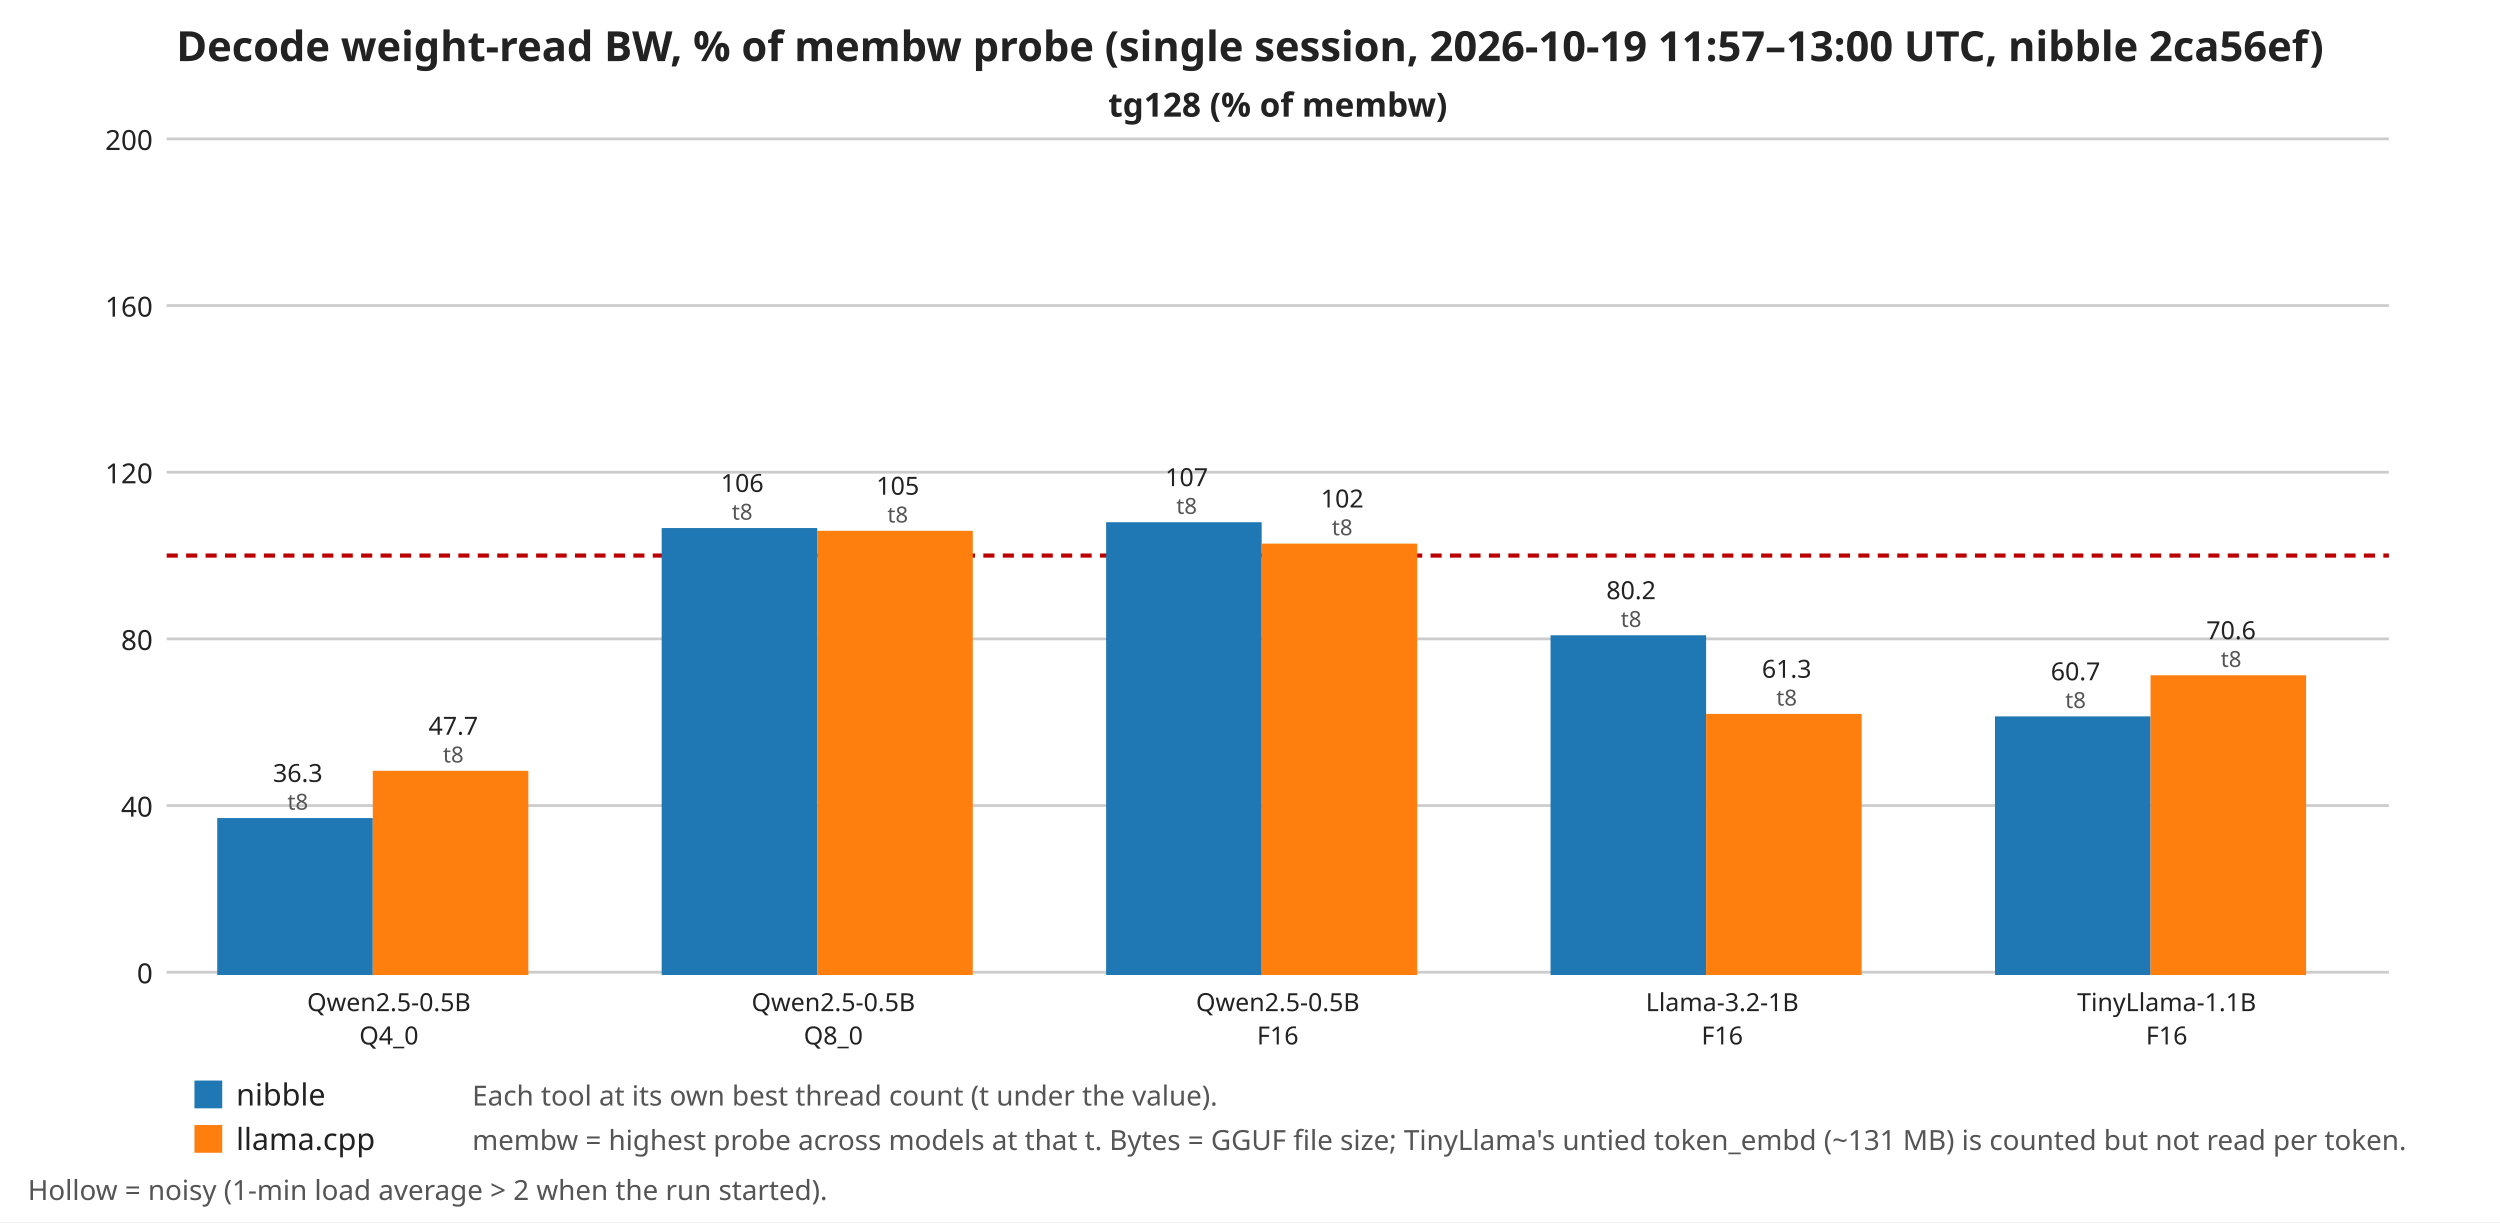
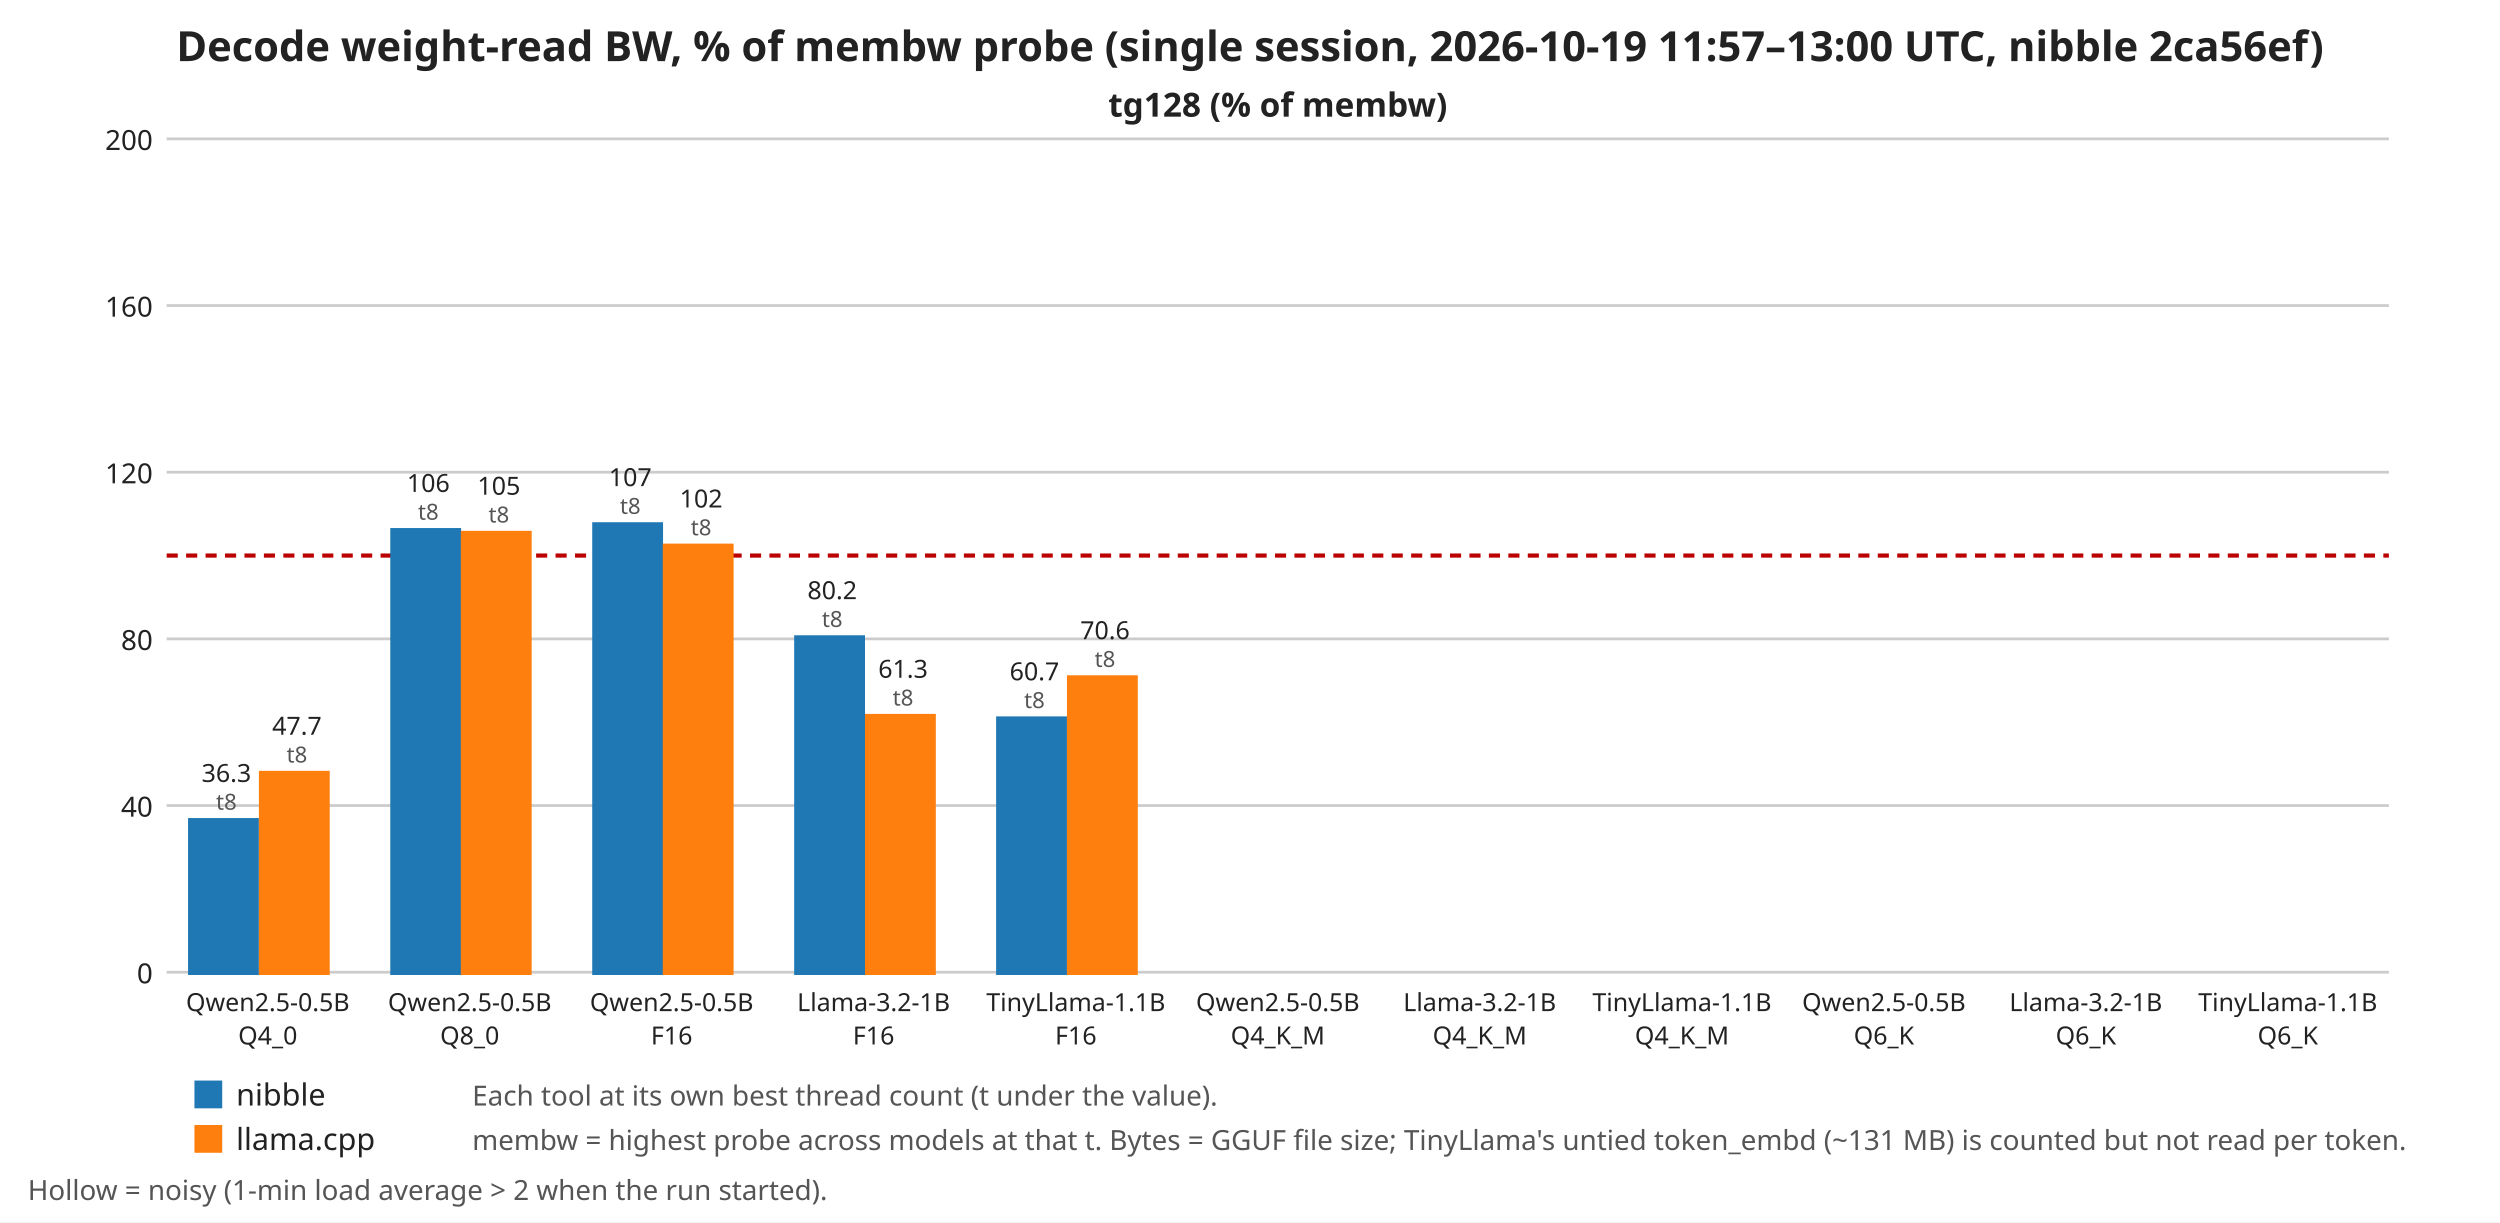
<svg xmlns="http://www.w3.org/2000/svg" width="900" height="440" viewBox="0 0 900 440">
  <rect width="900" height="440" fill="white" />
  <text x="450.0" y="22.0" font-family="sans-serif" font-size="15" text-anchor="middle" font-weight="bold" fill="#222">Decode weight-read BW, % of membw probe (single session, 2026-10-19 11:57–13:00 UTC, nibble 2ca56ef)</text>
  <line x1="60.0" y1="350.0" x2="860.0" y2="350.0" stroke="#ccc" stroke-width="1" />
  <text x="55.0" y="354.0" font-family="sans-serif" font-size="10" text-anchor="end" font-weight="normal" fill="#222">0</text>
  <line x1="60.0" y1="290.0" x2="860.0" y2="290.0" stroke="#ccc" stroke-width="1" />
  <text x="55.0" y="294.0" font-family="sans-serif" font-size="10" text-anchor="end" font-weight="normal" fill="#222">40</text>
  <line x1="60.0" y1="230.0" x2="860.0" y2="230.0" stroke="#ccc" stroke-width="1" />
  <text x="55.0" y="234.0" font-family="sans-serif" font-size="10" text-anchor="end" font-weight="normal" fill="#222">80</text>
  <line x1="60.0" y1="170.0" x2="860.0" y2="170.0" stroke="#ccc" stroke-width="1" />
  <text x="55.0" y="174.0" font-family="sans-serif" font-size="10" text-anchor="end" font-weight="normal" fill="#222">120</text>
  <line x1="60.0" y1="110.0" x2="860.0" y2="110.0" stroke="#ccc" stroke-width="1" />
  <text x="55.0" y="114.0" font-family="sans-serif" font-size="10" text-anchor="end" font-weight="normal" fill="#222">160</text>
  <line x1="60.0" y1="50.0" x2="860.0" y2="50.0" stroke="#ccc" stroke-width="1" />
  <text x="55.0" y="54.0" font-family="sans-serif" font-size="10" text-anchor="end" font-weight="normal" fill="#222">200</text>
  <text x="460.0" y="42.0" font-family="sans-serif" font-size="12" text-anchor="middle" font-weight="bold" fill="#222">tg128 (% of membw)</text>
  <line x1="60.0" y1="200.0" x2="860.0" y2="200.0" stroke="#b00" stroke-width="1.5" stroke-dasharray="4 3" />
-   <rect x="79.2" y="295.5" width="54.0" height="54.5" fill="#1f77b4" stroke="#1f77b4" stroke-width="2" />
-   <text x="107.2" y="281.5" font-family="sans-serif" font-size="9" text-anchor="middle" font-weight="normal" fill="#222">36.3</text>
-   <text x="107.2" y="291.5" font-family="sans-serif" font-size="8" text-anchor="middle" font-weight="normal" fill="#555">t8</text>
-   <rect x="135.2" y="278.5" width="54.0" height="71.5" fill="#ff7f0e" stroke="#ff7f0e" stroke-width="2" />
-   <text x="163.2" y="264.5" font-family="sans-serif" font-size="9" text-anchor="middle" font-weight="normal" fill="#222">47.7</text>
-   <text x="163.2" y="274.5" font-family="sans-serif" font-size="8" text-anchor="middle" font-weight="normal" fill="#555">t8</text>
-   <text x="140.0" y="364.0" font-family="sans-serif" font-size="9" text-anchor="middle" font-weight="normal" fill="#222">Qwen2.5-0.5B</text>
-   <text x="140.0" y="376.0" font-family="sans-serif" font-size="9" text-anchor="middle" font-weight="normal" fill="#222">Q4_0</text>
-   <rect x="239.2" y="191.1" width="54.0" height="158.9" fill="#1f77b4" stroke="#1f77b4" stroke-width="2" />
-   <text x="267.2" y="177.1" font-family="sans-serif" font-size="9" text-anchor="middle" font-weight="normal" fill="#222">106</text>
-   <text x="267.2" y="187.1" font-family="sans-serif" font-size="8" text-anchor="middle" font-weight="normal" fill="#555">t8</text>
-   <rect x="295.2" y="192.1" width="54.0" height="157.9" fill="#ff7f0e" stroke="#ff7f0e" stroke-width="2" />
-   <text x="323.2" y="178.1" font-family="sans-serif" font-size="9" text-anchor="middle" font-weight="normal" fill="#222">105</text>
-   <text x="323.2" y="188.1" font-family="sans-serif" font-size="8" text-anchor="middle" font-weight="normal" fill="#555">t8</text>
-   <text x="300.0" y="364.0" font-family="sans-serif" font-size="9" text-anchor="middle" font-weight="normal" fill="#222">Qwen2.5-0.5B</text>
-   <text x="300.0" y="376.0" font-family="sans-serif" font-size="9" text-anchor="middle" font-weight="normal" fill="#222">Q8_0</text>
-   <rect x="399.2" y="189.0" width="54.0" height="161.0" fill="#1f77b4" stroke="#1f77b4" stroke-width="2" />
-   <text x="427.2" y="175.0" font-family="sans-serif" font-size="9" text-anchor="middle" font-weight="normal" fill="#222">107</text>
-   <text x="427.2" y="185.0" font-family="sans-serif" font-size="8" text-anchor="middle" font-weight="normal" fill="#555">t8</text>
-   <rect x="455.2" y="196.7" width="54.0" height="153.3" fill="#ff7f0e" stroke="#ff7f0e" stroke-width="2" />
-   <text x="483.2" y="182.7" font-family="sans-serif" font-size="9" text-anchor="middle" font-weight="normal" fill="#222">102</text>
-   <text x="483.2" y="192.7" font-family="sans-serif" font-size="8" text-anchor="middle" font-weight="normal" fill="#555">t8</text>
+   <rect x="68.7" y="295.5" width="23.5" height="54.5" fill="#1f77b4" stroke="#1f77b4" stroke-width="2" />
+   <text x="81.5" y="281.5" font-family="sans-serif" font-size="9" text-anchor="middle" font-weight="normal" fill="#222">36.3</text>
+   <text x="81.5" y="291.5" font-family="sans-serif" font-size="8" text-anchor="middle" font-weight="normal" fill="#555">t8</text>
+   <rect x="94.2" y="278.5" width="23.5" height="71.5" fill="#ff7f0e" stroke="#ff7f0e" stroke-width="2" />
+   <text x="106.9" y="264.5" font-family="sans-serif" font-size="9" text-anchor="middle" font-weight="normal" fill="#222">47.7</text>
+   <text x="106.9" y="274.5" font-family="sans-serif" font-size="8" text-anchor="middle" font-weight="normal" fill="#555">t8</text>
+   <text x="96.4" y="364.0" font-family="sans-serif" font-size="9" text-anchor="middle" font-weight="normal" fill="#222">Qwen2.5-0.5B</text>
+   <text x="96.4" y="376.0" font-family="sans-serif" font-size="9" text-anchor="middle" font-weight="normal" fill="#222">Q4_0</text>
+   <rect x="141.5" y="191.1" width="23.5" height="158.9" fill="#1f77b4" stroke="#1f77b4" stroke-width="2" />
+   <text x="154.2" y="177.1" font-family="sans-serif" font-size="9" text-anchor="middle" font-weight="normal" fill="#222">106</text>
+   <text x="154.2" y="187.1" font-family="sans-serif" font-size="8" text-anchor="middle" font-weight="normal" fill="#555">t8</text>
+   <rect x="166.9" y="192.1" width="23.5" height="157.9" fill="#ff7f0e" stroke="#ff7f0e" stroke-width="2" />
+   <text x="179.6" y="178.1" font-family="sans-serif" font-size="9" text-anchor="middle" font-weight="normal" fill="#222">105</text>
+   <text x="179.6" y="188.1" font-family="sans-serif" font-size="8" text-anchor="middle" font-weight="normal" fill="#555">t8</text>
+   <text x="169.1" y="364.0" font-family="sans-serif" font-size="9" text-anchor="middle" font-weight="normal" fill="#222">Qwen2.5-0.5B</text>
+   <text x="169.1" y="376.0" font-family="sans-serif" font-size="9" text-anchor="middle" font-weight="normal" fill="#222">Q8_0</text>
+   <rect x="214.2" y="189.0" width="23.5" height="161.0" fill="#1f77b4" stroke="#1f77b4" stroke-width="2" />
+   <text x="226.9" y="175.0" font-family="sans-serif" font-size="9" text-anchor="middle" font-weight="normal" fill="#222">107</text>
+   <text x="226.9" y="185.0" font-family="sans-serif" font-size="8" text-anchor="middle" font-weight="normal" fill="#555">t8</text>
+   <rect x="239.6" y="196.7" width="23.5" height="153.3" fill="#ff7f0e" stroke="#ff7f0e" stroke-width="2" />
+   <text x="252.4" y="182.7" font-family="sans-serif" font-size="9" text-anchor="middle" font-weight="normal" fill="#222">102</text>
+   <text x="252.4" y="192.7" font-family="sans-serif" font-size="8" text-anchor="middle" font-weight="normal" fill="#555">t8</text>
+   <text x="241.8" y="364.0" font-family="sans-serif" font-size="9" text-anchor="middle" font-weight="normal" fill="#222">Qwen2.5-0.5B</text>
+   <text x="241.8" y="376.0" font-family="sans-serif" font-size="9" text-anchor="middle" font-weight="normal" fill="#222">F16</text>
+   <rect x="286.9" y="229.7" width="23.5" height="120.3" fill="#1f77b4" stroke="#1f77b4" stroke-width="2" />
+   <text x="299.6" y="215.7" font-family="sans-serif" font-size="9" text-anchor="middle" font-weight="normal" fill="#222">80.2</text>
+   <text x="299.6" y="225.7" font-family="sans-serif" font-size="8" text-anchor="middle" font-weight="normal" fill="#555">t8</text>
+   <rect x="312.4" y="258.0" width="23.5" height="92.0" fill="#ff7f0e" stroke="#ff7f0e" stroke-width="2" />
+   <text x="325.1" y="244.0" font-family="sans-serif" font-size="9" text-anchor="middle" font-weight="normal" fill="#222">61.3</text>
+   <text x="325.1" y="254.0" font-family="sans-serif" font-size="8" text-anchor="middle" font-weight="normal" fill="#555">t8</text>
+   <text x="314.5" y="364.0" font-family="sans-serif" font-size="9" text-anchor="middle" font-weight="normal" fill="#222">Llama-3.2-1B</text>
+   <text x="314.5" y="376.0" font-family="sans-serif" font-size="9" text-anchor="middle" font-weight="normal" fill="#222">F16</text>
+   <rect x="359.6" y="258.9" width="23.5" height="91.1" fill="#1f77b4" stroke="#1f77b4" stroke-width="2" />
+   <text x="372.4" y="244.9" font-family="sans-serif" font-size="9" text-anchor="middle" font-weight="normal" fill="#222">60.7</text>
+   <text x="372.4" y="254.9" font-family="sans-serif" font-size="8" text-anchor="middle" font-weight="normal" fill="#555">t8</text>
+   <rect x="385.1" y="244.1" width="23.5" height="105.9" fill="#ff7f0e" stroke="#ff7f0e" stroke-width="2" />
+   <text x="397.8" y="230.1" font-family="sans-serif" font-size="9" text-anchor="middle" font-weight="normal" fill="#222">70.6</text>
+   <text x="397.8" y="240.1" font-family="sans-serif" font-size="8" text-anchor="middle" font-weight="normal" fill="#555">t8</text>
+   <text x="387.3" y="364.0" font-family="sans-serif" font-size="9" text-anchor="middle" font-weight="normal" fill="#222">TinyLlama-1.1B</text>
+   <text x="387.3" y="376.0" font-family="sans-serif" font-size="9" text-anchor="middle" font-weight="normal" fill="#222">F16</text>
  <text x="460.0" y="364.0" font-family="sans-serif" font-size="9" text-anchor="middle" font-weight="normal" fill="#222">Qwen2.5-0.5B</text>
-   <text x="460.0" y="376.0" font-family="sans-serif" font-size="9" text-anchor="middle" font-weight="normal" fill="#222">F16</text>
-   <rect x="559.2" y="229.7" width="54.0" height="120.3" fill="#1f77b4" stroke="#1f77b4" stroke-width="2" />
-   <text x="587.2" y="215.7" font-family="sans-serif" font-size="9" text-anchor="middle" font-weight="normal" fill="#222">80.2</text>
-   <text x="587.2" y="225.7" font-family="sans-serif" font-size="8" text-anchor="middle" font-weight="normal" fill="#555">t8</text>
-   <rect x="615.2" y="258.0" width="54.0" height="92.0" fill="#ff7f0e" stroke="#ff7f0e" stroke-width="2" />
-   <text x="643.2" y="244.0" font-family="sans-serif" font-size="9" text-anchor="middle" font-weight="normal" fill="#222">61.3</text>
-   <text x="643.2" y="254.0" font-family="sans-serif" font-size="8" text-anchor="middle" font-weight="normal" fill="#555">t8</text>
-   <text x="620.0" y="364.0" font-family="sans-serif" font-size="9" text-anchor="middle" font-weight="normal" fill="#222">Llama-3.2-1B</text>
-   <text x="620.0" y="376.0" font-family="sans-serif" font-size="9" text-anchor="middle" font-weight="normal" fill="#222">F16</text>
-   <rect x="719.2" y="258.9" width="54.0" height="91.1" fill="#1f77b4" stroke="#1f77b4" stroke-width="2" />
-   <text x="747.2" y="244.9" font-family="sans-serif" font-size="9" text-anchor="middle" font-weight="normal" fill="#222">60.7</text>
-   <text x="747.2" y="254.9" font-family="sans-serif" font-size="8" text-anchor="middle" font-weight="normal" fill="#555">t8</text>
-   <rect x="775.2" y="244.1" width="54.0" height="105.9" fill="#ff7f0e" stroke="#ff7f0e" stroke-width="2" />
-   <text x="803.2" y="230.1" font-family="sans-serif" font-size="9" text-anchor="middle" font-weight="normal" fill="#222">70.6</text>
-   <text x="803.2" y="240.1" font-family="sans-serif" font-size="8" text-anchor="middle" font-weight="normal" fill="#555">t8</text>
-   <text x="780.0" y="364.0" font-family="sans-serif" font-size="9" text-anchor="middle" font-weight="normal" fill="#222">TinyLlama-1.1B</text>
-   <text x="780.0" y="376.0" font-family="sans-serif" font-size="9" text-anchor="middle" font-weight="normal" fill="#222">F16</text>
+   <text x="460.0" y="376.0" font-family="sans-serif" font-size="9" text-anchor="middle" font-weight="normal" fill="#222">Q4_K_M</text>
+   <text x="532.7" y="364.0" font-family="sans-serif" font-size="9" text-anchor="middle" font-weight="normal" fill="#222">Llama-3.2-1B</text>
+   <text x="532.7" y="376.0" font-family="sans-serif" font-size="9" text-anchor="middle" font-weight="normal" fill="#222">Q4_K_M</text>
+   <text x="605.5" y="364.0" font-family="sans-serif" font-size="9" text-anchor="middle" font-weight="normal" fill="#222">TinyLlama-1.1B</text>
+   <text x="605.5" y="376.0" font-family="sans-serif" font-size="9" text-anchor="middle" font-weight="normal" fill="#222">Q4_K_M</text>
+   <text x="678.2" y="364.0" font-family="sans-serif" font-size="9" text-anchor="middle" font-weight="normal" fill="#222">Qwen2.5-0.5B</text>
+   <text x="678.2" y="376.0" font-family="sans-serif" font-size="9" text-anchor="middle" font-weight="normal" fill="#222">Q6_K</text>
+   <text x="750.9" y="364.0" font-family="sans-serif" font-size="9" text-anchor="middle" font-weight="normal" fill="#222">Llama-3.2-1B</text>
+   <text x="750.9" y="376.0" font-family="sans-serif" font-size="9" text-anchor="middle" font-weight="normal" fill="#222">Q6_K</text>
+   <text x="823.6" y="364.0" font-family="sans-serif" font-size="9" text-anchor="middle" font-weight="normal" fill="#222">TinyLlama-1.1B</text>
+   <text x="823.6" y="376.0" font-family="sans-serif" font-size="9" text-anchor="middle" font-weight="normal" fill="#222">Q6_K</text>
  <rect x="70.0" y="389.0" width="10" height="10" fill="#1f77b4" />
  <text x="85.0" y="398.0" font-family="sans-serif" font-size="11" text-anchor="start" font-weight="normal" fill="#222">nibble</text>
  <rect x="70.0" y="405.0" width="10" height="10" fill="#ff7f0e" />
  <text x="85.0" y="414.0" font-family="sans-serif" font-size="11" text-anchor="start" font-weight="normal" fill="#222">llama.cpp</text>
  <text x="170.0" y="398.0" font-family="sans-serif" font-size="10" text-anchor="start" font-weight="normal" fill="#555">Each tool at its own best thread count (t under the value).</text>
  <text x="170.0" y="414.0" font-family="sans-serif" font-size="10" text-anchor="start" font-weight="normal" fill="#555">membw = highest probe across models at that t. Bytes = GGUF file size; TinyLlama's untied token_embd (~131 MB) is counted but not read per token.</text>
  <text x="10.0" y="432.0" font-family="sans-serif" font-size="10" text-anchor="start" font-weight="normal" fill="#555">Hollow = noisy (1-min load average &gt; 2 when the run started).</text>
</svg>
